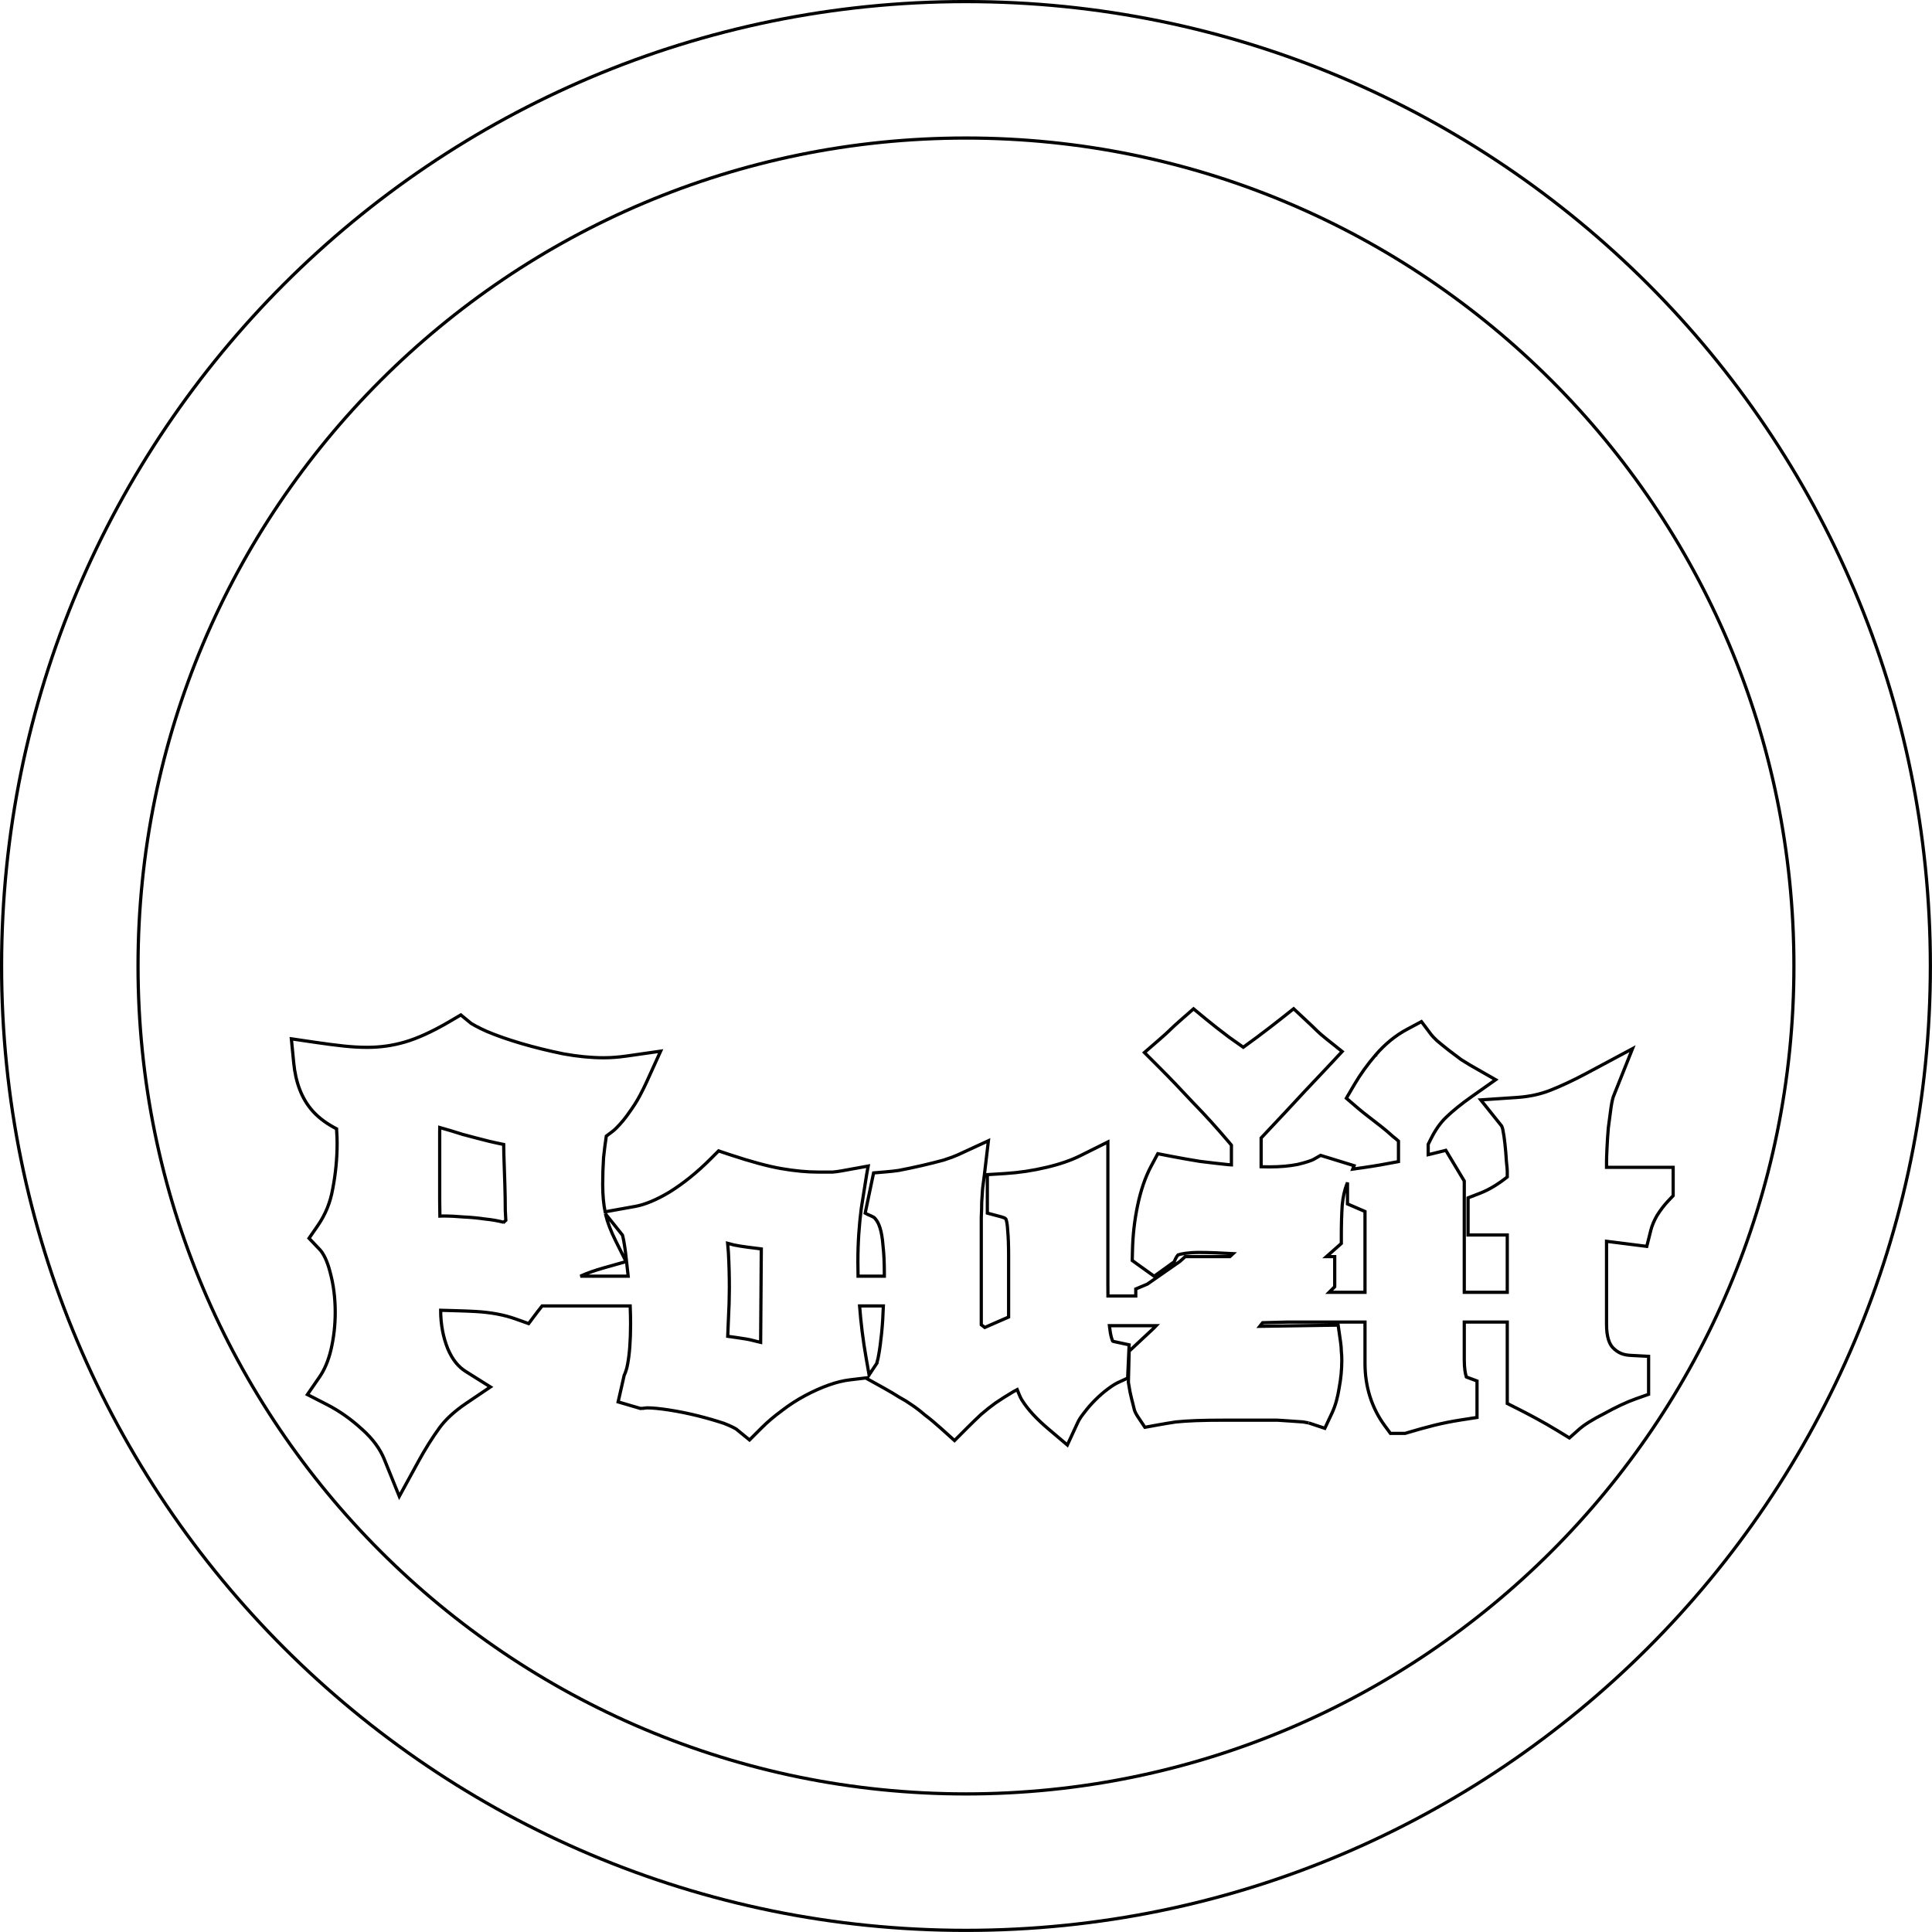
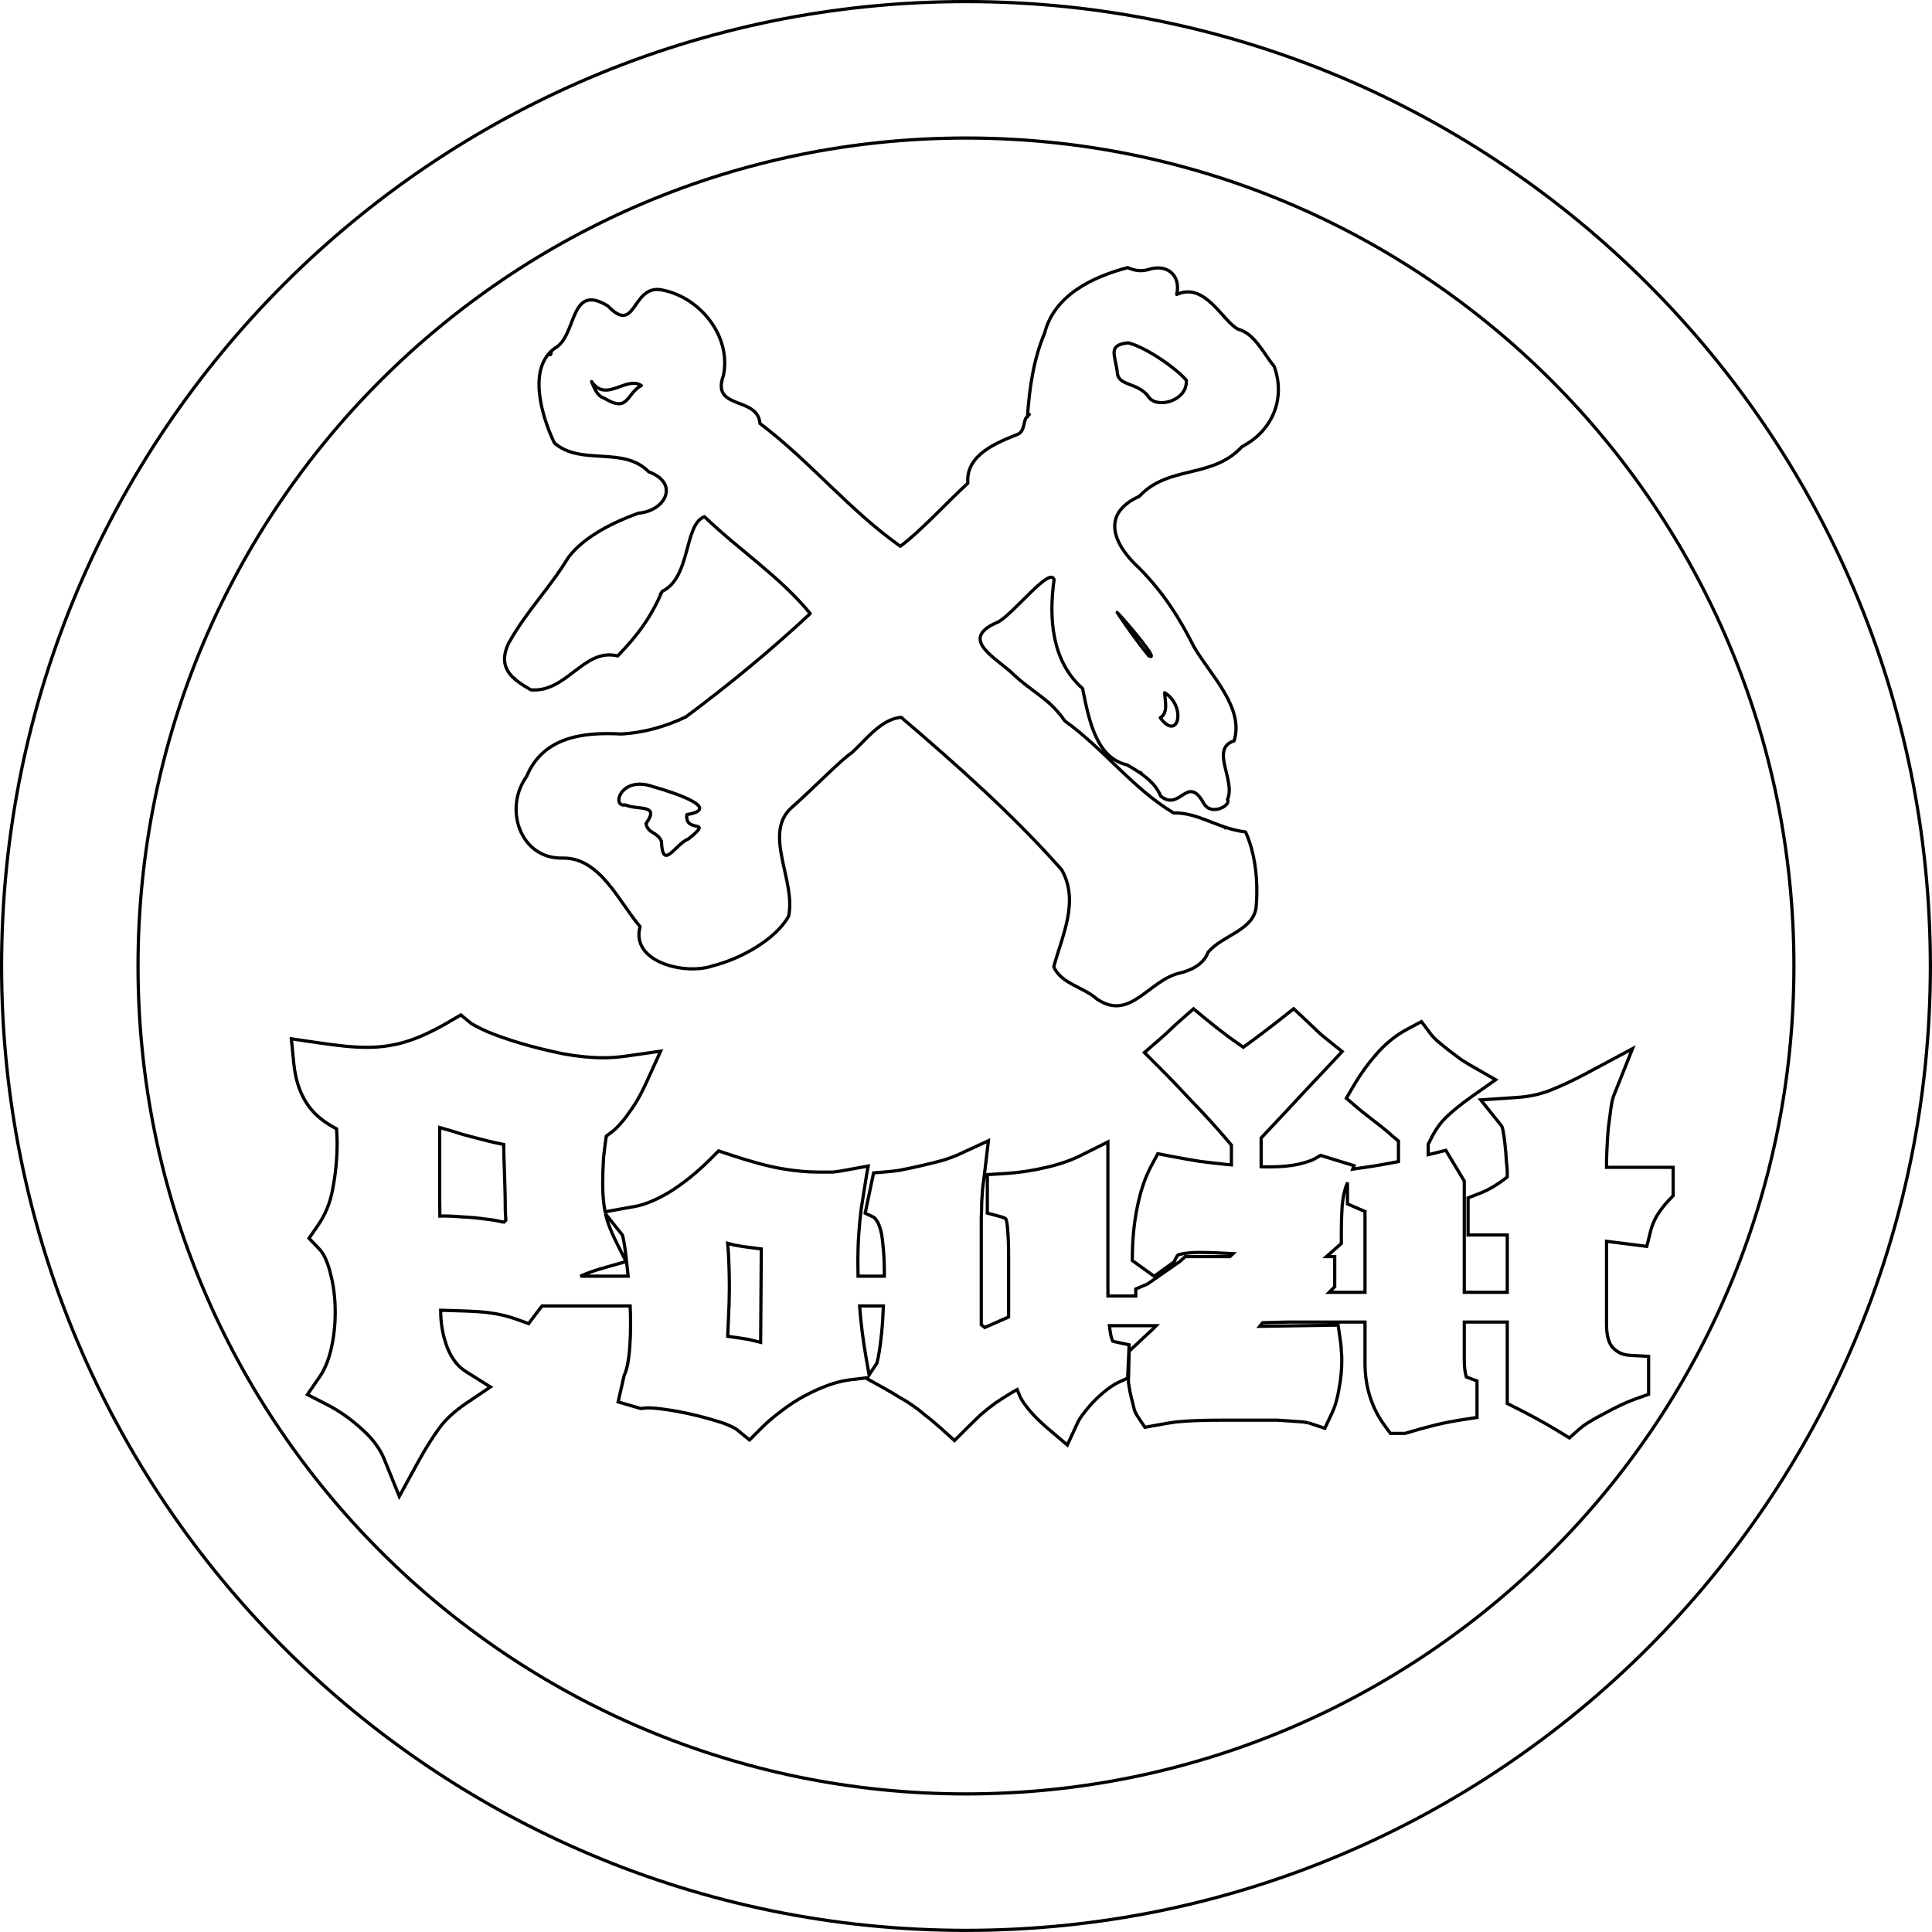
<svg xmlns="http://www.w3.org/2000/svg" version="1.2" viewBox="0 0 113.386 113.386" width="30mm" height="30mm" id="svg1" xml:space="preserve">
  <defs id="defs1">
    <clipPath clipPathUnits="userSpaceOnUse" id="cp1">
      <path d="m 275.5,535.5 c -143.78,0 -260,-116.22 -260,-260 0,-143.78 116.22,-260 260,-260 143.78,0 260,116.22 260,260 0,143.78 -116.22,260 -260,260 z" id="path1" />
+     </clipPath>
+     <clipPath clipPathUnits="userSpaceOnUse" id="cp1-8">
+       <path d="m 275.5,535.5 c -143.78,0 -260,-116.22 -260,-260 0,-143.78 116.22,-260 260,-260 143.78,0 260,116.22 260,260 0,143.78 -116.22,260 -260,260 z" id="path1-8" />
+     </clipPath>
+     <clipPath clipPathUnits="userSpaceOnUse" id="cp1-6">
+       <path d="m 275.5,535.5 c -143.78,0 -260,-116.22 -260,-260 0,-143.78 116.22,-260 260,-260 143.78,0 260,116.22 260,260 0,143.78 -116.22,260 -260,260 z" id="path1-5" />
    </clipPath>
  </defs>
  <style id="style1">
		tspan { white-space:pre } 
		.s0 { fill: none;stroke: #ff0000;stroke-miterlimit:100 } 
	</style>
  <g id="layer2" style="display:inline" transform="scale(0.1989225)">
    <g id="layer3" transform="scale(5.027084)">
      <path id="path2" style="fill:none;stroke:#000000;stroke-width:0.95" transform="scale(0.1989225)" d="M 569.518,284.993 A 284.525,284.525 0 0 1 284.993,569.518 284.525,284.525 0 0 1 0.468,284.993 284.525,284.525 0 0 1 284.993,0.468 284.525,284.525 0 0 1 569.518,284.993 Z" />
      <path id="path2-9" style="fill:none;stroke:#000000;stroke-width:0.95;stroke-dasharray:none" transform="scale(0.1989225)" d="M 529.262,284.993 A 244.268,244.268 0 0 1 284.993,529.262 244.268,244.268 0 0 1 40.725,284.993 244.268,244.268 0 0 1 284.993,40.725 244.268,244.268 0 0 1 529.262,284.993 Z" />
    </g>
    <g id="text2" style="opacity:1" />
    <path id="path6" style="display:inline;opacity:1;font-size:139.377px;font-family:'New Rocker';-inkscape-font-specification:'New Rocker';letter-spacing:2.118px;baseline-shift:baseline;white-space:pre;overflow:visible;fill:none;stroke:#000000;stroke-width:0.95;stroke-dasharray:none;stroke-opacity:1;enable-background:accumulate;stop-color:#000000;stop-opacity:1" d="M 381.666 297.609 L 377.905 300.594 C 375.719 302.325 373.335 304.147 370.767 306.073 C 369.396 307.088 368.124 308.011 366.81 308.969 C 365.438 308.006 364.107 307.074 362.677 306.053 C 360.145 304.154 357.845 302.357 355.794 300.663 L 352.132 297.639 L 348.558 300.771 C 347.021 302.115 345.852 303.182 344.944 304.089 C 344.482 304.552 343.509 305.438 342.166 306.603 L 337.639 310.53 L 341.881 314.772 C 345.077 317.968 348.417 321.455 351.906 325.219 L 351.955 325.268 L 352.004 325.317 C 355.53 328.933 359.021 332.779 362.47 336.864 L 363.305 337.855 L 363.305 343.668 C 362.942 343.642 362.577 343.615 362.205 343.589 C 359.616 343.321 356.898 343.004 354.036 342.647 C 351.238 342.195 348.43 341.706 345.632 341.164 L 341.586 340.379 L 339.642 344.012 C 337.839 347.393 336.545 351.286 335.627 355.676 C 334.719 360.013 334.215 364.447 334.115 368.96 L 334.046 371.886 L 340.516 376.531 L 344.817 373.428 L 346.417 372.269 C 347.028 370.743 347.506 370.319 347.556 370.256 L 347.566 370.256 L 347.625 370.227 C 348.321 369.949 350.529 369.51 353.771 369.51 C 356.816 369.51 360.251 369.667 363.796 369.864 L 362.844 370.747 L 349.677 370.747 L 348.086 372.181 L 338.503 378.848 L 335.087 380.291 L 335.087 382.353 L 326.878 382.353 C 326.863 381.25 326.859 380.077 326.859 378.838 L 326.859 336.913 L 318.768 340.948 C 316.099 342.283 312.741 343.469 308.704 344.414 L 308.694 344.414 L 308.685 344.414 C 304.726 345.361 300.676 345.971 296.529 346.231 L 291.296 346.555 L 291.296 357.905 L 295.439 359.014 C 296.067 359.182 296.384 359.36 296.441 359.387 L 296.451 359.387 L 296.686 359.594 L 296.765 359.643 C 296.777 359.67 296.771 359.663 296.824 359.8 C 296.954 360.139 297.219 361.25 297.295 362.922 L 297.295 363.05 L 297.315 363.177 C 297.477 364.963 297.57 367.433 297.57 370.482 L 297.57 388.568 L 290.54 391.641 L 289.509 390.846 L 289.509 365.465 L 289.509 359.211 L 289.509 359.191 C 289.589 357.586 289.631 356.073 289.637 354.655 C 289.726 353.226 289.813 351.899 289.902 350.649 C 290.083 349.36 290.263 347.976 290.442 346.456 L 291.61 336.559 L 282.557 340.732 C 281.705 341.125 280.255 341.671 278.404 342.264 C 276.477 342.788 274.376 343.323 272.071 343.854 C 269.756 344.389 267.443 344.871 265.13 345.317 C 262.846 345.667 259.524 345.874 257.736 346.044 L 255.252 357.924 C 256.051 358.404 257.786 358.936 258.139 359.446 L 258.286 359.643 L 258.443 359.839 C 258.796 360.262 259.24 361.027 259.631 362.264 C 260.014 363.475 260.342 365.214 260.505 367.409 L 260.515 367.517 L 260.525 367.635 C 260.77 369.759 260.908 372.447 260.908 375.637 C 260.908 375.928 260.909 376.217 260.908 376.511 L 253.151 376.511 C 253.117 375.108 253.102 373.704 253.102 372.289 C 253.102 366.311 253.507 361.202 254.103 356.54 L 255.704 346.417 L 256.146 344.021 L 248.183 345.465 C 247.398 345.607 246.558 345.72 245.669 345.799 L 241.379 345.799 C 238.137 345.799 234.501 345.465 230.49 344.768 C 226.641 344.098 221.513 342.725 215.271 340.644 L 212.002 339.554 L 209.557 341.999 C 205.651 345.904 201.665 349.106 197.617 351.641 C 193.576 354.078 190.114 355.439 187.426 355.921 L 178.53 357.522 C 178.091 355.376 177.813 352.708 177.813 349.431 C 177.813 346.896 177.894 344.261 178.069 341.527 C 178.271 339.452 178.57 337.317 178.874 335.185 C 179.84 334.432 180.872 333.776 181.751 332.897 C 183.266 331.382 184.596 329.768 185.737 328.066 C 186.861 326.521 187.867 324.956 188.722 323.353 C 189.505 321.886 190.152 320.579 190.686 319.406 L 194.907 310.128 L 184.814 311.571 C 183.624 311.741 182.484 311.861 181.407 311.944 C 180.352 312.025 179.246 312.072 178.079 312.072 C 174.391 312.072 170.423 311.687 166.188 310.913 C 161.795 310.016 157.647 308.995 153.738 307.84 C 149.822 306.683 146.446 305.496 143.635 304.305 C 140.871 303.093 139.027 301.954 138.962 301.9 L 135.957 299.435 L 132.599 301.409 C 127.486 304.407 123.069 306.383 119.521 307.408 L 119.501 307.418 L 119.491 307.418 C 115.921 308.473 112.239 308.999 108.387 308.999 C 106.186 308.999 103.874 308.875 101.455 308.616 C 98.942 308.347 96.13 307.982 93.031 307.526 L 85.961 306.485 L 86.658 313.604 C 87.201 319.143 88.913 324.061 92.235 327.782 C 94.233 330.019 96.687 331.682 99.305 333.044 C 99.305 333.164 99.314 333.288 99.314 333.408 L 99.314 333.604 L 99.334 333.8 C 99.417 334.969 99.462 336.138 99.462 337.306 C 99.462 341.779 99.03 346.254 98.166 350.747 L 98.156 350.786 L 98.146 350.826 C 97.443 354.812 96.005 358.332 93.757 361.587 L 91.175 365.328 L 94.307 368.617 C 95.31 369.668 96.518 371.824 97.39 375.313 L 97.41 375.372 L 97.419 375.431 C 98.39 378.991 98.902 382.903 98.902 387.203 C 98.902 390.963 98.483 394.611 97.655 398.18 C 96.853 401.545 95.696 404.178 94.307 406.192 L 90.694 411.435 L 96.369 414.342 C 100.081 416.239 103.553 418.675 106.826 421.696 L 106.855 421.715 L 106.884 421.735 C 110.091 424.621 112.168 427.547 113.384 430.552 L 117.803 441.47 L 123.458 431.141 C 125.498 427.416 127.568 424.134 129.634 421.293 C 131.388 418.881 133.997 416.413 137.577 413.998 L 144.686 409.197 L 137.42 404.631 C 135.247 403.265 133.509 401.213 132.098 397.896 C 130.722 394.437 130.015 390.714 130.007 386.575 C 133.515 386.676 137.156 386.752 140.267 386.928 L 140.277 386.928 C 144.86 387.183 148.789 387.939 152.089 389.118 L 155.967 390.502 L 158.432 387.213 C 158.937 386.54 159.436 385.901 159.934 385.289 L 185.924 385.289 C 186 387.148 186.041 388.9 186.041 390.551 C 186.041 395.619 185.713 399.639 185.168 402.442 L 185.158 402.51 L 185.138 402.569 C 184.784 404.635 184.156 405.695 184.107 405.878 L 184.107 405.888 L 184.107 405.898 L 184.117 405.898 L 182.369 413.605 L 188.957 415.54 C 189.071 415.517 189.16 415.51 189.252 415.51 L 189.713 415.51 L 190.175 415.432 C 190.435 415.388 190.684 415.363 190.931 415.363 C 192.439 415.363 194.661 415.565 197.45 416.001 C 200.256 416.439 203.071 417.006 205.885 417.709 C 208.696 418.412 211.248 419.157 213.572 419.928 C 215.74 420.741 217.143 421.568 217.215 421.627 L 221.133 424.828 L 224.707 421.254 C 226.439 419.522 228.395 417.856 230.598 416.246 L 230.657 416.207 L 230.706 416.158 C 232.889 414.479 235.146 413.025 237.471 411.779 C 239.845 410.507 242.187 409.457 244.511 408.627 C 246.783 407.816 248.848 407.326 250.687 407.105 L 255.851 406.487 L 255.704 406.703 L 260.996 409.648 C 262.584 410.531 263.973 411.357 265.149 412.113 L 265.336 412.231 L 265.542 412.339 C 266.72 412.967 267.862 413.679 268.969 414.469 L 269.037 414.518 L 269.116 414.567 C 270.295 415.354 271.496 416.277 272.729 417.346 L 272.886 417.484 L 273.043 417.592 C 274.351 418.573 275.911 419.87 277.678 421.46 L 281.615 425.005 L 285.356 421.254 C 286.774 419.835 288.141 418.52 289.46 417.287 C 290.778 416.137 292.186 415.022 293.682 413.939 C 295.301 412.833 297.061 411.717 298.964 410.591 C 299.292 410.406 299.767 410.173 300.113 409.982 C 300.519 410.961 300.864 411.978 301.389 412.879 L 301.438 412.947 L 301.478 413.026 C 303.33 415.989 305.945 418.727 309.293 421.568 L 314.9 426.32 L 317.983 419.653 C 318.289 418.99 318.872 418.028 319.779 416.894 L 319.838 416.826 L 319.887 416.757 C 320.835 415.494 321.909 414.254 323.128 413.036 C 324.346 411.818 325.586 410.743 326.849 409.796 C 328.112 408.848 329.17 408.21 329.883 407.881 L 332.691 406.585 L 333.133 396.767 L 328.714 395.814 C 328.408 395.748 328.334 395.714 328.282 395.677 C 328.266 395.631 328.11 395.349 327.909 394.626 C 327.687 393.827 327.47 392.637 327.3 391.121 L 341.105 391.121 L 340.359 391.897 L 333.133 398.642 L 332.907 407.822 L 333.123 409.099 C 333.219 409.62 333.288 410.158 333.398 410.67 C 333.694 412.05 333.998 413.313 334.311 414.459 C 334.639 415.661 334.526 416.205 335.744 418.033 L 337.787 421.097 L 341.39 420.439 C 343.329 420.086 345.175 419.781 346.928 419.516 C 348.618 419.35 350.595 419.211 352.878 419.123 C 355.195 419.034 358.009 418.996 361.302 418.996 L 373.988 418.996 L 376.864 418.996 L 380.86 419.261 C 382.152 419.347 383.341 419.43 384.464 419.516 C 385.495 419.674 386.292 419.867 386.153 419.82 L 390.866 421.391 L 392.977 416.894 C 394.016 414.685 394.658 412.242 395.088 409.511 C 395.608 406.779 395.873 404.034 395.873 401.283 C 395.873 400.384 395.837 399.521 395.736 398.671 C 395.722 397.827 395.657 396.989 395.539 396.168 L 394.793 390.954 L 371.661 391.307 C 372.072 390.787 371.661 391.306 372.525 390.237 L 379.849 390.051 L 402.717 390.051 L 402.717 402.255 C 402.717 409.037 404.676 415.387 408.549 420.626 L 410.218 422.894 L 414.558 422.894 L 415.343 422.658 C 418.054 421.845 420.658 421.126 423.169 420.498 C 425.588 419.893 428.217 419.368 431.043 418.927 L 435.766 418.191 L 435.766 407.429 L 432.624 406.261 L 432.614 406.251 L 432.614 406.241 L 432.624 406.241 L 432.624 406.232 L 432.624 406.222 L 432.624 406.212 C 432.62 406.198 432.607 406.169 432.594 406.133 C 432.33 405.418 432.005 403.673 432.005 401.146 L 432.005 390.051 L 444.691 390.051 L 444.691 414.067 L 447.774 415.618 C 449.177 416.32 450.999 417.267 453.194 418.456 C 455.342 419.62 457.441 420.827 459.497 422.079 L 463.022 424.229 L 466.115 421.48 C 466.586 421.061 467.526 420.359 468.844 419.536 C 470.171 418.706 471.601 417.912 473.125 417.15 L 473.233 417.091 L 473.341 417.032 C 474.906 416.162 476.513 415.334 478.172 414.548 C 479.789 413.782 481.29 413.165 482.659 412.682 L 486.39 411.367 L 486.39 400.164 L 481.098 399.879 C 478.796 399.758 477.369 399.117 475.884 397.65 C 474.861 396.569 473.979 394.594 473.979 390.689 L 473.979 366.221 L 485.85 367.723 L 487.058 362.912 C 487.373 361.652 487.953 360.243 488.825 358.7 C 489.832 357.087 490.92 355.639 492.114 354.37 L 493.636 352.76 L 493.636 344.404 L 473.979 344.404 L 473.979 342.598 C 473.979 341.968 474.026 340.603 474.117 338.69 L 474.117 338.68 L 474.117 338.67 C 474.205 336.738 474.334 334.76 474.51 332.73 C 474.78 330.574 475.046 328.551 475.315 326.672 C 475.562 324.942 475.903 323.753 475.953 323.628 L 481.638 309.401 L 468.128 316.628 C 464.29 318.68 460.719 320.355 457.425 321.655 C 454.477 322.819 451.207 323.541 447.538 323.785 L 436.865 324.502 L 443.012 332.18 C 443.075 332.314 443.287 332.747 443.395 333.319 L 443.395 333.349 L 443.404 333.388 C 443.641 334.571 443.852 335.981 444.023 337.61 L 444.023 337.63 L 444.023 337.649 C 444.198 339.22 444.329 340.783 444.416 342.352 L 444.426 342.529 L 444.445 342.696 C 444.619 344.175 444.691 345.256 444.691 345.533 L 444.691 347.242 C 442.091 349.296 439.45 350.96 436.698 352.023 L 433.124 353.408 L 433.124 364.356 L 444.691 364.356 L 444.691 381.273 L 432.005 381.273 L 432.005 348.44 L 426.566 339.387 L 422.55 340.389 C 422.194 340.478 421.784 340.567 421.362 340.663 L 421.362 337.61 L 422.216 335.901 C 423.561 333.213 425.059 331.163 426.654 329.637 L 426.654 329.627 C 428.633 327.731 431.118 325.711 434.097 323.609 L 441.264 318.552 L 433.645 314.193 C 433.192 313.934 432.27 313.37 431.102 312.622 C 429.97 311.754 428.774 310.849 427.498 309.912 C 426.288 308.961 425.123 308.02 424.003 307.074 C 423.088 306.229 422.462 305.526 422.246 305.238 L 419.369 301.409 L 415.147 303.667 C 411.691 305.51 408.591 308.071 405.878 311.218 L 405.878 311.228 L 405.868 311.228 C 403.442 314.058 401.338 316.978 399.575 319.986 L 397.218 324.011 L 400.763 327.055 C 401.546 327.727 402.525 328.507 403.777 329.47 C 404.968 330.387 406.211 331.346 407.498 332.357 C 408.697 333.299 409.796 334.238 410.797 335.155 L 410.974 335.312 L 411.16 335.46 C 411.788 335.942 412.279 336.365 412.594 336.658 L 412.594 342.706 C 408.891 343.427 405.474 344.017 402.353 344.463 L 399.103 344.925 L 399.496 343.913 L 389.619 340.87 L 387.517 342.077 C 387.155 342.285 385.402 342.956 382.854 343.54 C 380.522 344.002 377.749 344.267 374.537 344.267 C 373.855 344.267 373.028 344.255 372.073 344.228 L 372.073 335.744 C 377.567 329.912 381.821 325.363 384.866 322.057 L 384.916 321.998 C 388.223 318.507 390.552 316.043 391.867 314.635 L 395.981 310.226 L 391.268 306.466 C 389.969 305.426 389.025 304.586 388.529 304.089 C 387.703 303.264 386.6 302.214 385.181 300.889 L 381.666 297.609 z M 129.742 332.652 C 131.996 333.283 134.251 333.962 136.507 334.684 L 136.635 334.723 L 136.762 334.753 C 139.213 335.412 141.749 336.078 144.381 336.736 C 145.703 337.066 147.201 337.344 148.603 337.649 C 148.619 338.68 148.652 339.49 148.652 340.654 L 148.652 340.742 L 148.662 340.84 C 148.755 343.628 148.844 346.408 148.937 349.196 C 149.028 351.93 149.075 354.471 149.075 356.815 L 149.075 356.923 L 149.075 357.031 C 149.124 358.311 149.182 359.057 149.232 360.045 C 149.033 360.247 148.788 360.383 148.594 360.595 L 148.584 360.595 L 148.574 360.595 L 148.574 360.605 L 148.564 360.615 L 148.554 360.625 L 148.554 360.634 L 148.544 360.644 L 148.535 360.654 L 148.525 360.664 C 148.513 360.671 148.496 360.675 148.486 360.683 L 148.564 360.595 C 146.871 360.153 145.05 359.846 143.066 359.643 C 141.085 359.351 139.032 359.154 136.909 359.054 C 134.763 358.862 132.686 358.759 130.685 358.759 C 130.375 358.759 130.087 358.793 129.781 358.798 C 129.763 357.258 129.722 355.695 129.722 354.174 L 129.722 343.02 L 129.722 334.242 C 129.722 333.722 129.739 333.175 129.742 332.652 z M 397.552 348.882 L 397.552 355.195 L 402.717 357.424 L 402.717 381.273 L 392.132 381.273 C 392.14 381.265 392.144 381.261 392.152 381.253 L 393.782 379.623 L 393.782 370.747 L 391.347 370.747 L 395.736 366.859 L 395.736 364.346 C 395.736 361.053 395.83 358.109 396.001 355.499 C 396.242 353.046 396.709 351.048 397.307 349.52 L 397.552 348.882 z M 178.628 358.121 L 183.646 364.395 C 183.742 364.733 183.883 365.33 184.038 366.182 C 184.371 368.013 184.683 370.334 184.952 373.104 L 184.961 373.192 L 184.971 373.281 C 185.106 374.329 185.225 375.403 185.334 376.511 L 171.235 376.511 C 173.129 375.645 175.459 374.816 178.196 374.046 L 184.706 372.21 L 181.682 366.172 C 180.157 363.123 179.16 360.437 178.638 358.199 C 178.633 358.177 178.633 358.143 178.628 358.121 z M 214.662 366.8 C 215.281 366.955 215.791 367.132 216.449 367.281 L 216.508 367.301 L 216.567 367.311 C 219.193 367.848 221.915 368.115 224.609 368.47 L 224.412 396.05 C 223.015 395.746 221.762 395.328 220.298 395.078 C 218.271 394.732 216.561 394.524 214.702 394.253 C 214.769 392.653 214.85 391.07 214.898 389.452 C 215.088 385.935 215.183 382.78 215.183 379.957 C 215.183 376.421 215.089 372.929 214.898 369.481 L 214.898 369.471 C 214.853 368.632 214.723 367.663 214.662 366.8 z M 253.603 385.289 L 260.623 385.289 C 260.529 388.153 260.353 390.837 260.102 393.34 C 259.835 396.011 259.527 398.234 259.199 399.958 L 259.17 400.085 L 259.15 400.213 C 258.997 401.281 258.623 402.156 258.61 402.285 L 258.62 402.294 L 258.63 402.285 C 258.665 402.252 258.749 402.12 258.914 401.872 L 256.411 405.633 L 255.527 400.586 C 254.642 395.571 254.003 390.476 253.603 385.289 z " />
+     <path id="path7" style="baseline-shift:baseline;display:inline;overflow:visible;fill:none;stroke:#000000;stroke-width:0.95;stroke-linecap:butt;stroke-linejoin:round;stroke-dasharray:none;stroke-opacity:1;enable-background:accumulate;stop-color:#000000" d="m 332.695,78.958 c -10.23,2.697 -21.603,8.041 -24.484,19.27 -3.319,7.815 -4.537,16.527 -5.079,24.765 -1.23,0.22 -0.579,4.321 -2.907,5.15 -5.99,2.417 -15.383,5.971 -14.683,14.407 -6.415,5.912 -14.034,14.287 -19.911,18.612 -14.998,-10.576 -26.746,-25.178 -41.412,-36.221 -0.665,-8.164 -14.502,-3.879 -10.792,-14.13 2.513,-11.985 -7.533,-23.829 -19.025,-25.402 -8.021,-0.584 -6.888,13.403 -15.028,4.879 -11.512,-7.105 -8.99,8.773 -15.693,12.46 -8.158,5.802 -3.866,20.102 -0.123,27.943 7.89,6.855 20.323,0.784 27.857,8.519 9.11,3.347 4.94,11.542 -3.02,12.187 -6.717,2.399 -15.959,6.696 -20.727,13.083 -5.541,9.14 -12.167,15.588 -17.602,25.27 -3.737,7.894 1.982,11.042 6.523,13.765 10.642,0.94 15.646,-12.48 25.65,-9.992 6.005,-6.198 9.771,-11.381 13.108,-19.038 8.609,-4.181 6.367,-19.765 12.492,-22.041 10.196,9.809 22.149,17.563 31.208,28.58 -11.627,10.856 -23.958,21.005 -36.709,30.491 -5.673,2.717 -12.133,4.665 -19.11,5.034 -11.071,-0.597 -23.026,0.791 -27.88,12.58 -6.782,9.276 -1.997,24.461 10.852,24.034 10.845,-0.078 16.378,12.869 22.646,20.222 -2.892,10.518 13.428,14.403 21.444,11.559 8.576,-2.128 18.682,-7.979 22.363,-14.609 2.297,-10.339 -7.688,-24.389 0.878,-32.053 5.581,-4.867 14.823,-14.337 17.721,-16.156 4.036,-3.617 8.71,-10.076 14.646,-10.479 16.526,14.147 32.898,28.63 47.322,44.949 5.275,9.312 0.174,19.358 -2.324,28.601 2.022,4.976 8.931,6.085 12.695,9.527 9.894,6.754 15.158,-5.471 24.471,-7.644 1.994,-0.462 6.828,-1.939 8.326,-6.064 4,-5.073 13.766,-6.496 14.237,-13.74 0.608,-7.631 -0.329,-15.678 -3.148,-21.82 -8.165,-0.971 -13.836,-5.782 -21.218,-5.612 -12.093,-7.208 -20.653,-18.981 -32.094,-27.135 -4.79,-6.915 -9.296,-8.079 -16.105,-14.613 -5.547,-4.822 -14.894,-9.912 -3.48,-14.631 4.799,-2.792 15.258,-16.419 16.409,-12.435 -1.593,11.265 -0.72,24.047 8.403,32.091 1.866,9.208 3.954,20.43 13.125,22.547 4.13,2.34 8.261,5.058 9.929,9.212 5.806,4.66 7.809,-6.546 12.632,1.998 2.14,4.129 8.284,0.698 7.055,-0.973 2.552,-5.644 -5.277,-15.016 1.963,-17.323 3.072,-9.883 -7.068,-19.492 -11.859,-27.797 -4.169,-8.276 -8.917,-15.904 -16.156,-23.195 -7.417,-6.766 -11.559,-15.899 0.008,-21.132 8.785,-9.37 21.575,-5.107 30.33,-14.679 9.413,-4.893 12.831,-14.648 9.504,-23.667 -3.043,-3.709 -5.809,-9.741 -10.588,-10.96 -4.554,-2.206 -9.735,-14.121 -18.165,-10.283 1.299,-5.841 -3.043,-9.224 -8.575,-7.273 -2.322,0.545 -3.903,0.18 -5.899,-0.635 z m 9.033,154.466 c -0.11,-0.229 0.148,0.477 0,0 z m -32.41,-26.238 c 0.098,0.068 0.357,0.207 0,0 z m -157.461,-7.014 c -0.047,-0.063 -0.323,-0.116 0,0 z m 198.133,-88.001 c 0.461,5.984 -8.341,8.466 -10.965,5.144 -3.129,-4.707 -9.14,-3.19 -9.382,-7.446 -0.616,-5.167 -2.956,-8.11 3.196,-8.712 5.042,1.18 14.003,7.323 17.151,11.014 z m -187.37,-7.926 -0.279,0.424 z m 11.918,8.327 c 4.274,6.383 10.134,-1.738 14.673,1.172 -4.522,2.433 -3.72,8.209 -10.996,3.698 -2.035,-0.553 -3.012,-3.181 -3.677,-4.87 z m 129.134,9.714 -0.367,0.325 z m -108.772,52.883 c -0.04,0.409 -0.11,0.088 0,0 z m 134.696,5.528 c 2.319,2.335 13.131,15.03 9.27,12.739 -3.304,-4.09 -6.346,-8.373 -9.27,-12.739 z m 14.018,23.675 c 6.532,4.079 4.011,14.611 -1.301,7.401 2.474,-1.586 1.367,-5.017 1.301,-7.401 z m -140.976,35.965 c -0.693,5.773 8.168,0.967 0.506,7.15 -3.871,1.449 -7.705,9.749 -7.995,0.697 -1.398,-2.957 -3.911,-2.115 -4.56,-5.203 4.274,-5.883 -2.422,-3.875 -6.108,-5.512 -4.182,0.795 -1.432,-8.821 8.253,-5.36 7.499,2.121 20.012,6.522 9.904,8.228 z M 336.497,227.913 c 0.29,0.051 0.163,0.205 0,0 z m 24.957,16.29 c 0.418,0.096 -0.016,0.134 0,0 z" />
  </g>
+   <style id="style1-2">
+ 		tspan { white-space:pre } 
+ 		.s0 { fill: none;stroke: #ff0000;stroke-miterlimit:100 } 
+ 	</style>
+   <style id="style1-0">
+ 		tspan { white-space:pre } 
+ 		.s0 { fill: none;stroke: #ff0000;stroke-miterlimit:100 } 
+ 	</style>
</svg>
